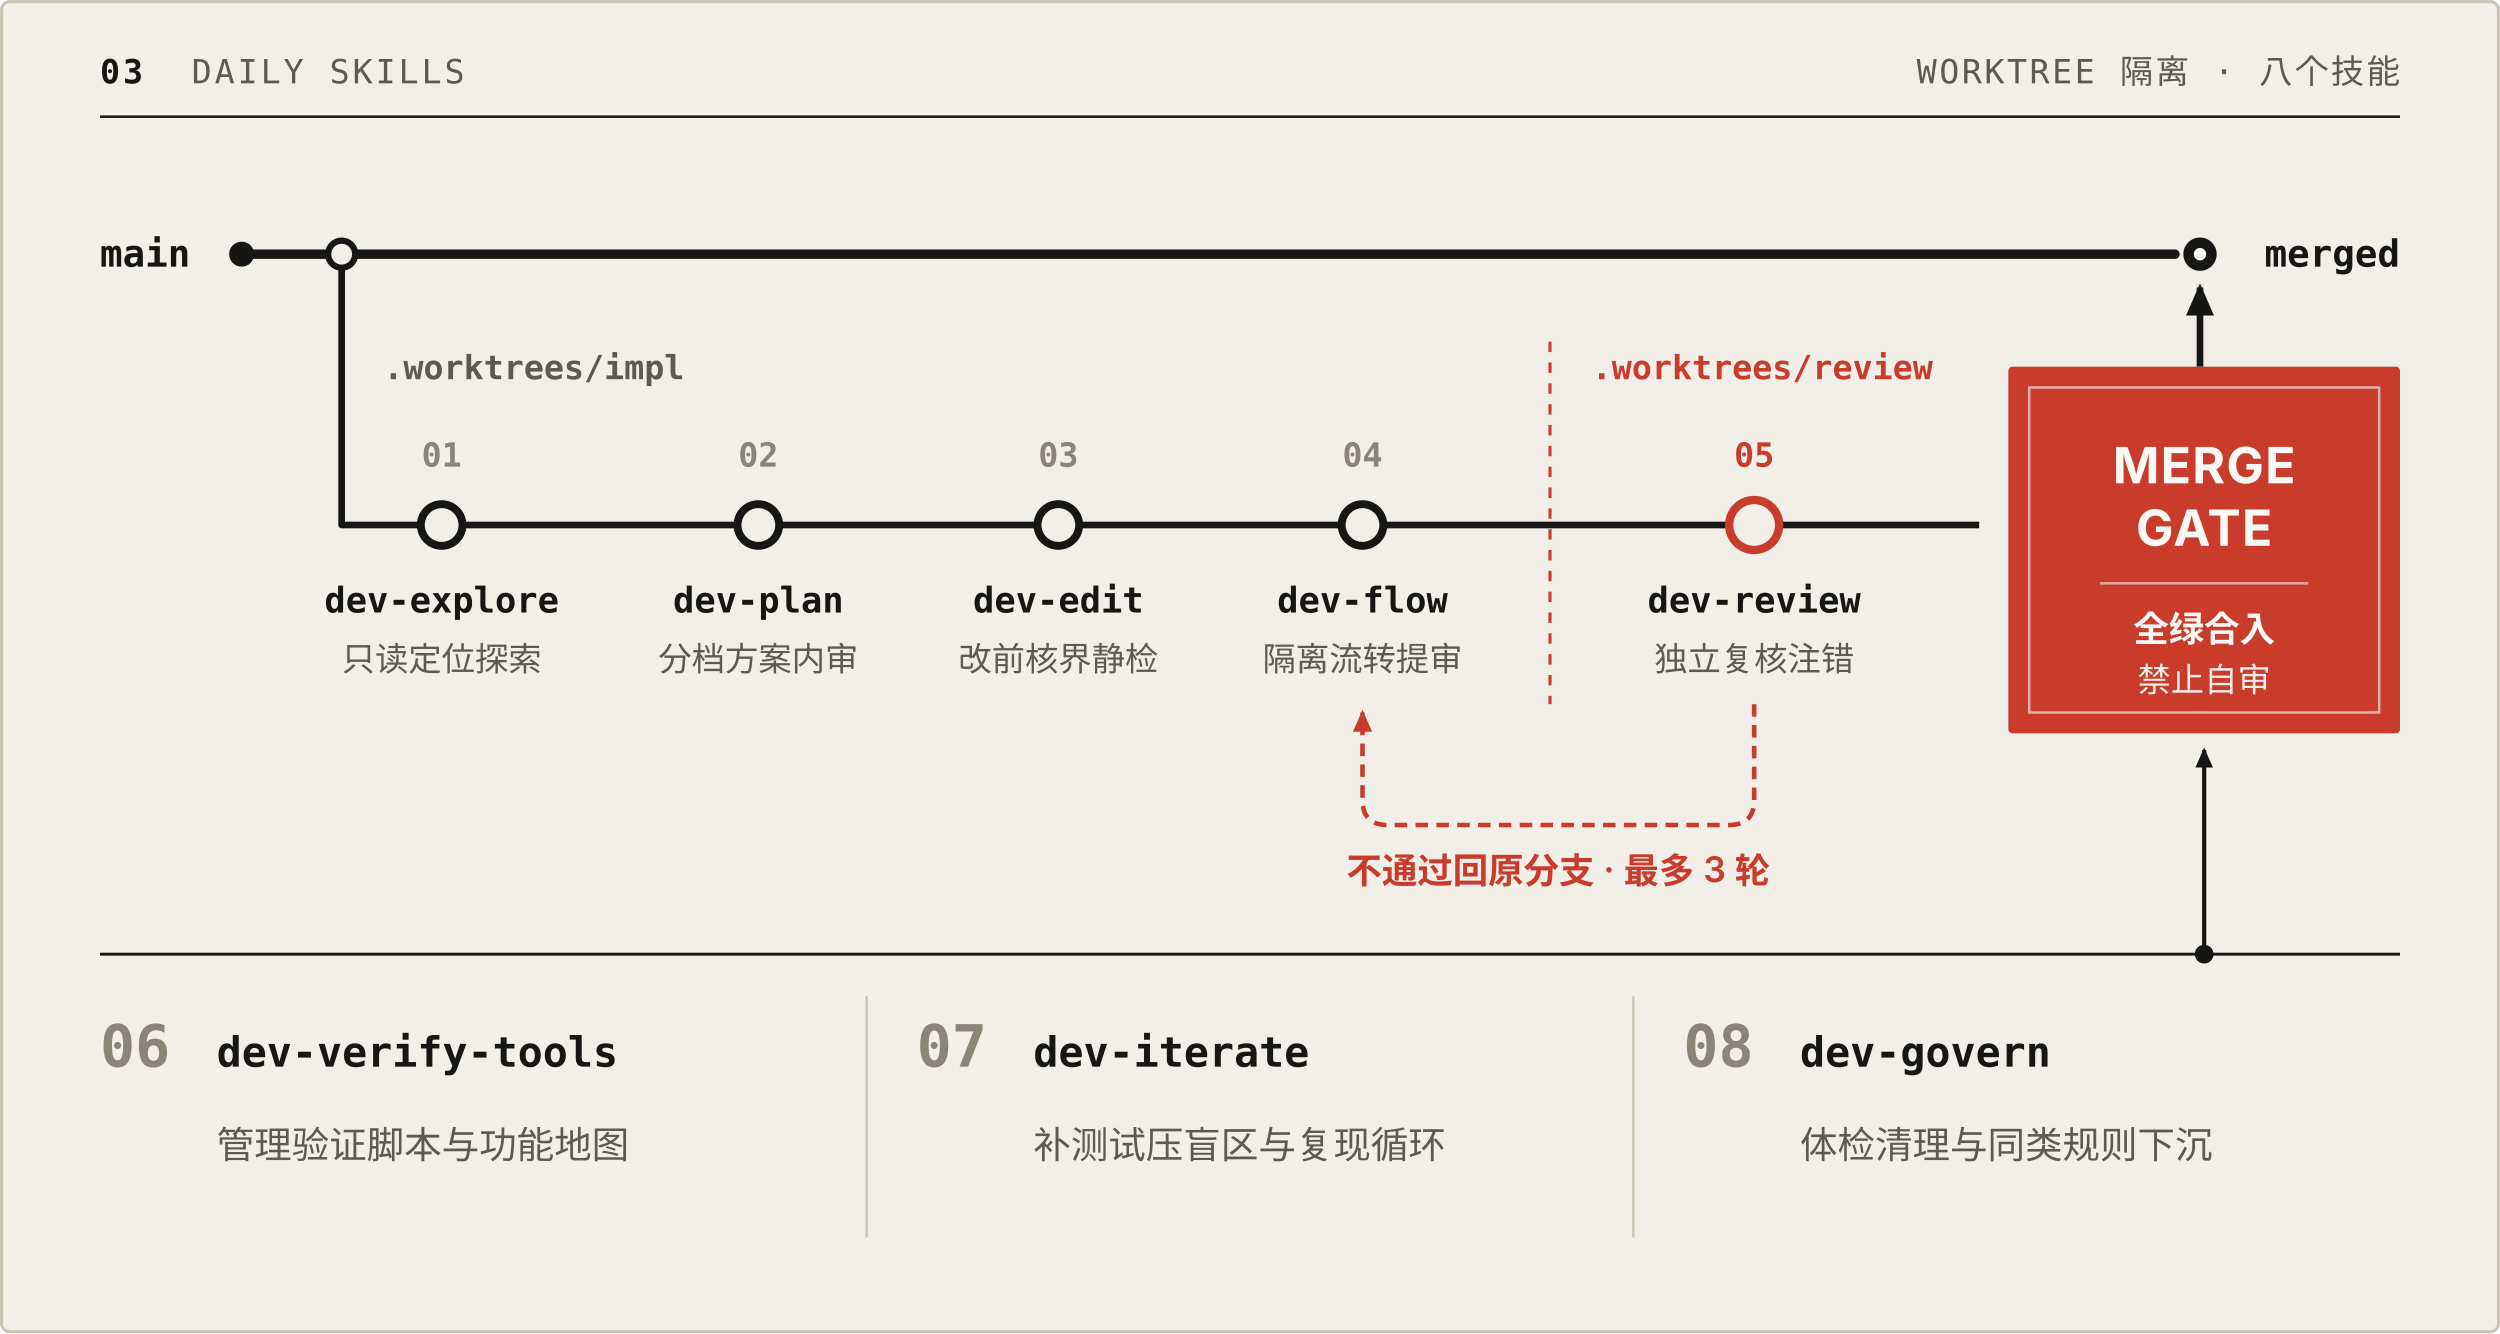
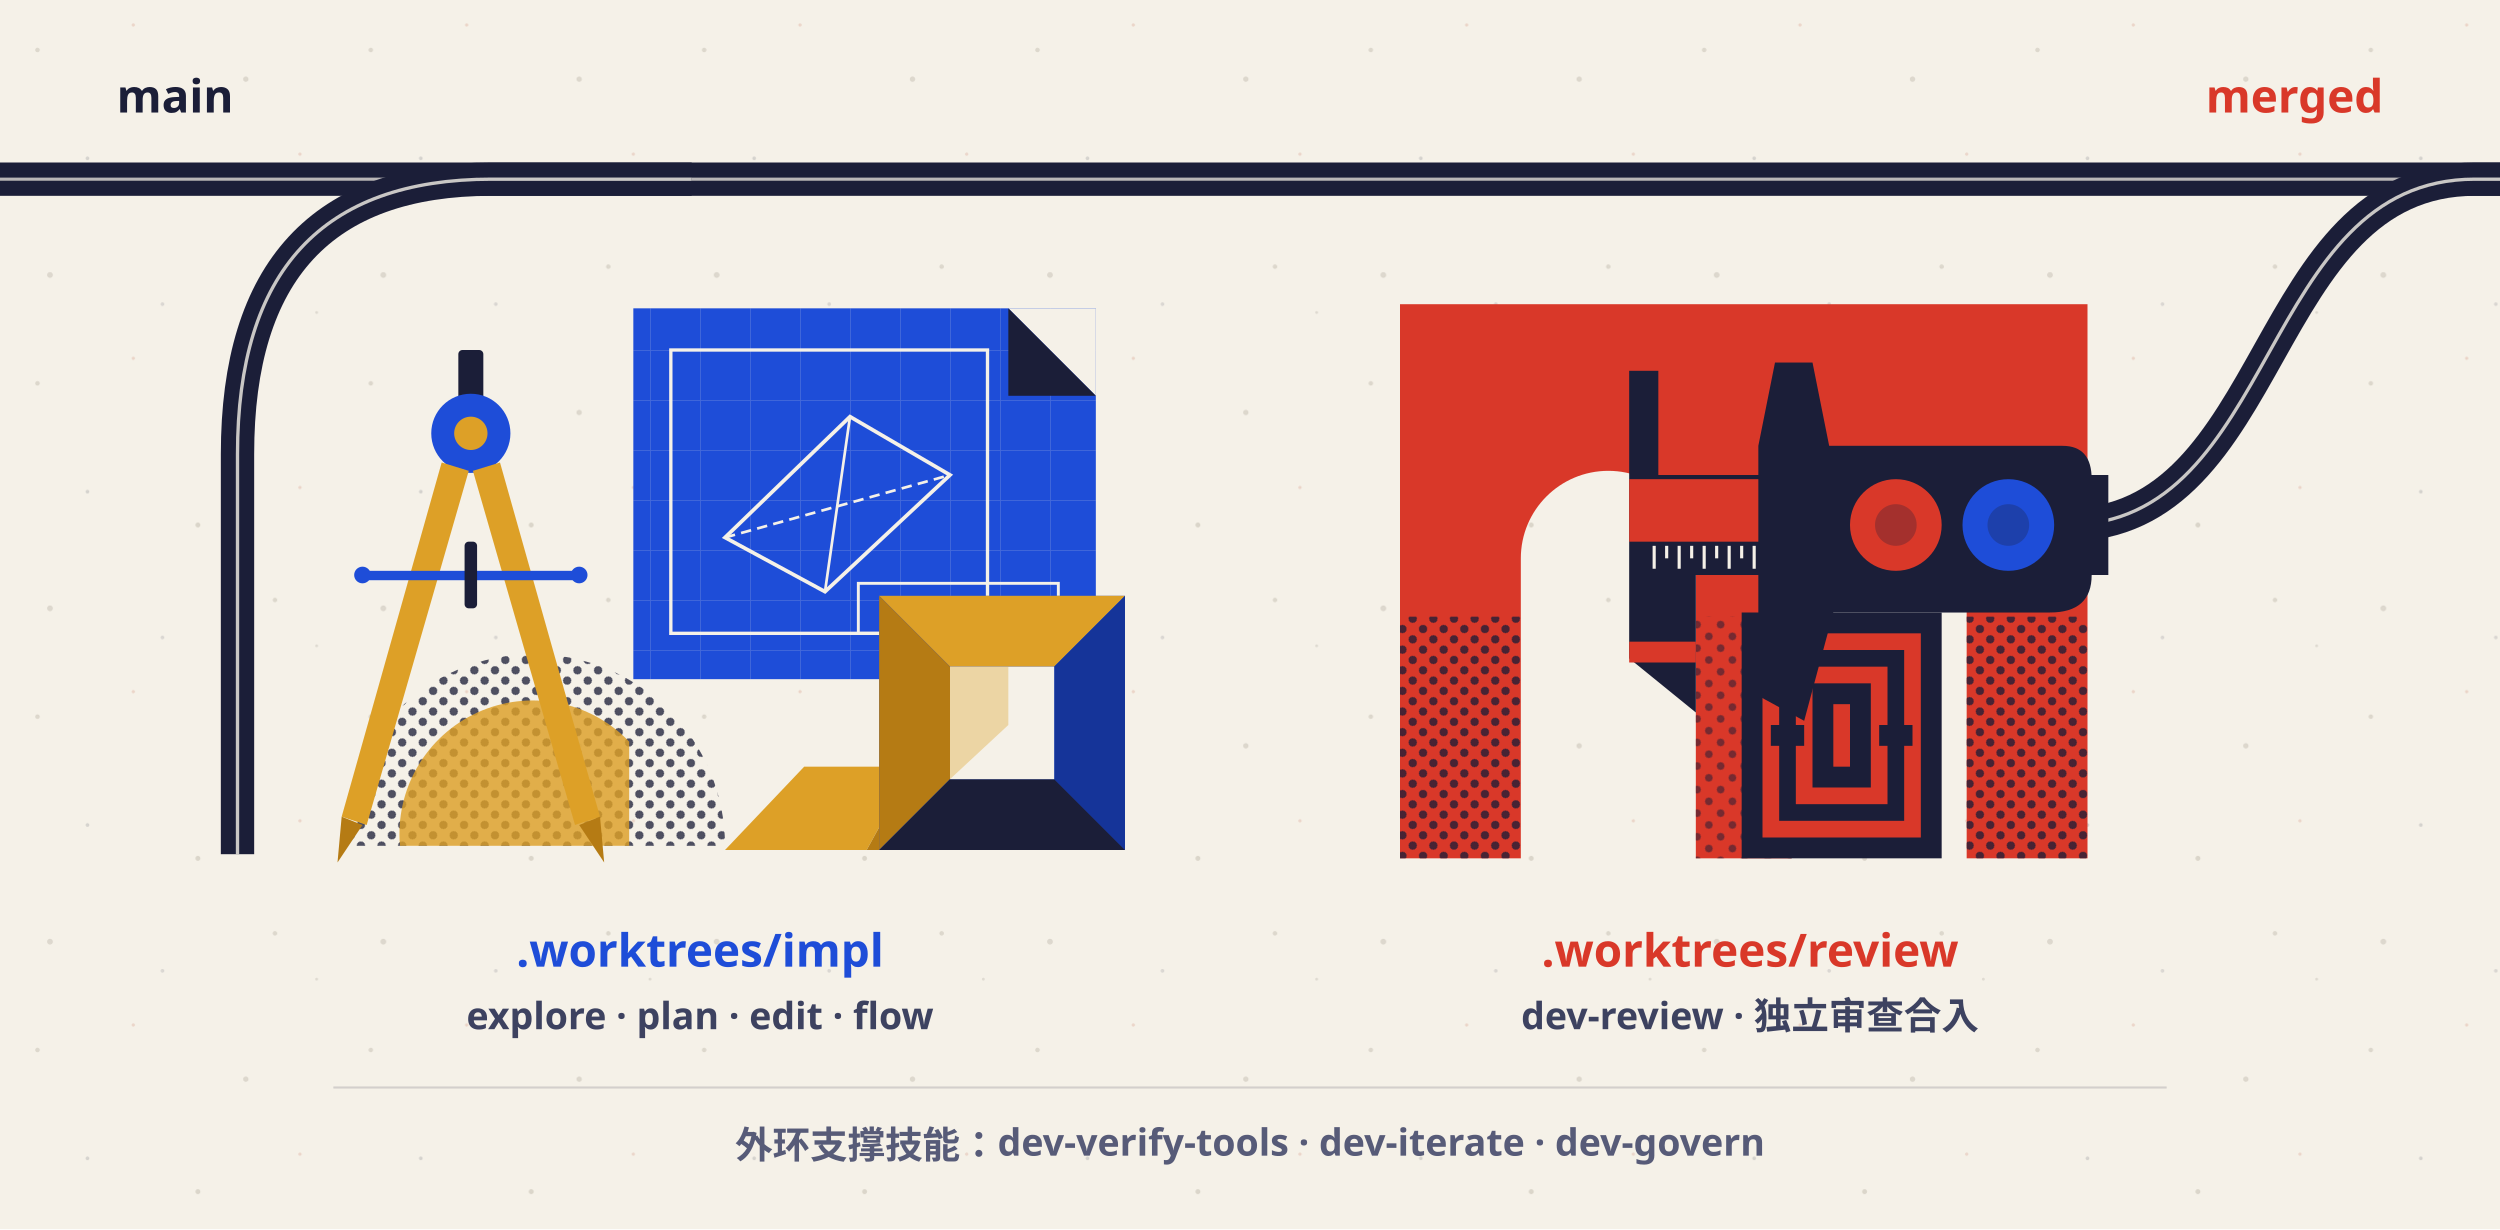
- <svg xmlns="http://www.w3.org/2000/svg" viewBox="0 0 1200 640" width="1200" height="640" role="img" aria-labelledby="ar-t ar-d">
+ <svg xmlns="http://www.w3.org/2000/svg" width="1200" height="590" viewBox="0 0 1200 590" role="img" aria-labelledby="svg-title svg-desc">
  <defs>
-     <style>
-       .sans { font-family: 'Inter', 'Helvetica Neue', 'PingFang SC', 'Microsoft YaHei', 'Noto Sans SC', -apple-system, BlinkMacSystemFont, sans-serif; }
-       .mono { font-family: 'JetBrains Mono', 'SFMono-Regular', 'Fira Code', Consolas, monospace; }
-     </style>
-     <marker id="a-ink" viewBox="0 0 10 10" refX="8" refY="5" markerWidth="6" markerHeight="6" orient="auto">
-       <path d="M 1 1.5 L 9 5 L 1 8.5 z" fill="#161614" />
-     </marker>
-     <marker id="a-red" viewBox="0 0 10 10" refX="8" refY="5" markerWidth="6" markerHeight="6" orient="auto">
-       <path d="M 1 1.5 L 9 5 L 1 8.5 z" fill="#C93B2B" />
-     </marker>
+     <pattern id="paper-speck" width="160" height="160" patternUnits="userSpaceOnUse">
+       <circle cx="18" cy="24" r="1.1" fill="#8C8270" fill-opacity="0.22" />
+       <circle cx="64" cy="12" r="0.8" fill="#B5482A" fill-opacity="0.16" />
+       <circle cx="118" cy="38" r="1.3" fill="#6F6758" fill-opacity="0.18" />
+       <circle cx="42" cy="76" r="0.9" fill="#1B1E38" fill-opacity="0.14" />
+       <circle cx="95" cy="92" r="1.2" fill="#8C8270" fill-opacity="0.24" />
+       <circle cx="144" cy="74" r="0.8" fill="#B5482A" fill-opacity="0.15" />
+       <circle cx="24" cy="132" r="1.4" fill="#7D7464" fill-opacity="0.2" />
+       <circle cx="78" cy="146" r="0.9" fill="#1B1E38" fill-opacity="0.12" />
+       <circle cx="132" cy="128" r="1.1" fill="#8C8270" fill-opacity="0.22" />
+       <circle cx="152" cy="150" r="0.7" fill="#6F6758" fill-opacity="0.16" />
+     </pattern>
+     <pattern id="ht-indigo" width="8" height="8" patternUnits="userSpaceOnUse" patternTransform="rotate(45)">
+       <circle cx="4" cy="4" r="1.85" fill="#1B1E38" fill-opacity="0.52" />
+     </pattern>
+     <pattern id="ht-indigo-dense" width="7" height="7" patternUnits="userSpaceOnUse" patternTransform="rotate(45)">
+       <circle cx="3.5" cy="3.5" r="2.0" fill="#1B1E38" fill-opacity="0.76" />
+     </pattern>
+     <pattern id="ht-red" width="8" height="8" patternUnits="userSpaceOnUse" patternTransform="rotate(45)">
+       <circle cx="4" cy="4" r="1.85" fill="#D93829" fill-opacity="0.58" />
+     </pattern>
+     <pattern id="ht-cobalt" width="8" height="8" patternUnits="userSpaceOnUse" patternTransform="rotate(45)">
+       <circle cx="4" cy="4" r="1.75" fill="#1E4DD8" fill-opacity="0.48" />
+     </pattern>
+     <pattern id="ht-ochre" width="8" height="8" patternUnits="userSpaceOnUse" patternTransform="rotate(45)">
+       <circle cx="4" cy="4" r="1.85" fill="#DDA027" fill-opacity="0.62" />
+     </pattern>
+     <pattern id="ht-cream" width="7" height="7" patternUnits="userSpaceOnUse" patternTransform="rotate(45)">
+       <circle cx="3.5" cy="3.5" r="1.75" fill="#F5F1E8" fill-opacity="0.65" />
+     </pattern>
+     <pattern id="blueprint-grid" width="24" height="24" patternUnits="userSpaceOnUse">
+       <path d="M 24 0 L 0 0 0 24" fill="none" stroke="#F5F1E8" stroke-opacity="0.18" stroke-width="0.8" />
+     </pattern>
  </defs>
-   <rect x="0.75" y="0.75" width="1198.5" height="638.5" rx="4" fill="#F2EFE9" stroke="#CBC4B6" stroke-width="1.5" />
-   <text x="48" y="40" class="mono" font-size="16" font-weight="600" letter-spacing="1.4" fill="#161614">03</text>
-   <text x="92" y="40" class="mono" font-size="16" font-weight="500" letter-spacing="1.4" fill="#5E5A53">DAILY SKILLS</text>
-   <text x="1152" y="40" class="mono" font-size="16" font-weight="500" letter-spacing="1.2" fill="#5E5A53" text-anchor="end">WORKTREE 隔离 · 八个技能</text>
-   <line x1="48" y1="56" x2="1152" y2="56" stroke="#161614" stroke-width="1.2" />
-   <text x="48" y="128" class="mono" font-size="18" font-weight="700" fill="#161614">main</text>
-   <line x1="116" y1="122" x2="1044" y2="122" stroke="#161614" stroke-width="4.5" stroke-linecap="round" />
-   <circle cx="116" cy="122" r="6" fill="#161614" />
-   <text x="1152" y="128" class="mono" font-size="18" font-weight="700" fill="#161614" text-anchor="end">merged</text>
-   <circle cx="1056" cy="122" r="8" fill="#161614" />
-   <circle cx="1056" cy="122" r="3" fill="#FAF8F4" />
-   <path d="M 164 122 L 164 252 L 950 252" fill="none" stroke="#161614" stroke-width="3.2" stroke-linejoin="round" />
-   <circle cx="164" cy="122" r="6.5" fill="#F2EFE9" stroke="#161614" stroke-width="3" />
-   <text x="184" y="182" class="mono" font-size="16" font-weight="700" fill="#5E5A53">.worktrees/impl</text>
-   <line x1="744" y1="164" x2="744" y2="338" stroke="#C93B2B" stroke-width="1.5" stroke-dasharray="5 5" />
-   <text x="764" y="182" class="mono" font-size="16" font-weight="700" fill="#C93B2B">.worktrees/review</text>
-   <circle cx="212" cy="252" r="10" fill="#F2EFE9" stroke="#161614" stroke-width="3.8" />
-   <text x="212" y="224" class="mono" font-size="16" font-weight="700" fill="#8A8479" text-anchor="middle">01</text>
-   <text x="212" y="294" class="mono" font-size="17" font-weight="700" fill="#161614" text-anchor="middle">dev-explore</text>
-   <text x="212" y="322" class="sans" font-size="16" fill="#5E5A53" text-anchor="middle">只读定位探索</text>
-   <circle cx="364" cy="252" r="10" fill="#F2EFE9" stroke="#161614" stroke-width="3.8" />
-   <text x="364" y="224" class="mono" font-size="16" font-weight="700" fill="#8A8479" text-anchor="middle">02</text>
-   <text x="364" y="294" class="mono" font-size="17" font-weight="700" fill="#161614" text-anchor="middle">dev-plan</text>
-   <text x="364" y="322" class="sans" font-size="16" fill="#5E5A53" text-anchor="middle">分档方案内审</text>
-   <circle cx="508" cy="252" r="10" fill="#F2EFE9" stroke="#161614" stroke-width="3.8" />
-   <text x="508" y="224" class="mono" font-size="16" font-weight="700" fill="#8A8479" text-anchor="middle">03</text>
-   <text x="508" y="294" class="mono" font-size="17" font-weight="700" fill="#161614" text-anchor="middle">dev-edit</text>
-   <text x="508" y="322" class="sans" font-size="16" fill="#5E5A53" text-anchor="middle">改前核界静检</text>
-   <circle cx="654" cy="252" r="10" fill="#F2EFE9" stroke="#161614" stroke-width="3.8" />
-   <text x="654" y="224" class="mono" font-size="16" font-weight="700" fill="#8A8479" text-anchor="middle">04</text>
-   <text x="654" y="294" class="mono" font-size="17" font-weight="700" fill="#161614" text-anchor="middle">dev-flow</text>
-   <text x="654" y="322" class="sans" font-size="16" fill="#5E5A53" text-anchor="middle">隔离流转提审</text>
-   <circle cx="842" cy="252" r="12" fill="#F2EFE9" stroke="#C93B2B" stroke-width="4" />
-   <text x="842" y="224" class="mono" font-size="16" font-weight="700" fill="#C93B2B" text-anchor="middle">05</text>
-   <text x="842" y="294" class="mono" font-size="17" font-weight="700" fill="#161614" text-anchor="middle">dev-review</text>
-   <text x="842" y="322" class="sans" font-size="16" fill="#5E5A53" text-anchor="middle">独立复核注错</text>
-   <path d="M 842 338 L 842 384 Q 842 396 830 396 L 666 396 Q 654 396 654 384 L 654 342" fill="none" stroke="#C93B2B" stroke-width="2.2" stroke-dasharray="6 4" marker-end="url(#a-red)" />
-   <text x="748" y="424" class="sans" font-size="17" font-weight="600" fill="#C93B2B" text-anchor="middle">不通过回原分支 · 最多 3 轮</text>
-   <rect x="964" y="176" width="188" height="176" rx="2" fill="#C93B2B" />
-   <rect x="974" y="186" width="168" height="156" fill="none" stroke="#F2EFE9" stroke-opacity="0.65" stroke-width="1.2" />
-   <text x="1058" y="232" class="sans" font-size="24" font-weight="700" fill="#FAF8F4" text-anchor="middle" letter-spacing="0.6">MERGE</text>
-   <text x="1058" y="262" class="sans" font-size="24" font-weight="700" fill="#FAF8F4" text-anchor="middle" letter-spacing="0.6">GATE</text>
-   <line x1="1008" y1="280" x2="1108" y2="280" stroke="#F2EFE9" stroke-opacity="0.6" stroke-width="1.2" />
-   <text x="1058" y="308" class="sans" font-size="17" font-weight="600" fill="#FAF8F4" text-anchor="middle">全绿合入</text>
-   <text x="1058" y="332" class="mono" font-size="16" font-weight="500" fill="#F2EFE9" text-anchor="middle">禁止自审</text>
-   <line x1="1056" y1="176" x2="1056" y2="138" stroke="#161614" stroke-width="3.2" marker-end="url(#a-ink)" />
-   <line x1="48" y1="458" x2="1152" y2="458" stroke="#161614" stroke-width="1.4" />
-   <line x1="1058" y1="458" x2="1058" y2="360" stroke="#161614" stroke-width="2" marker-end="url(#a-ink)" />
-   <circle cx="1058" cy="458" r="4.5" fill="#161614" />
-   <line x1="416" y1="478" x2="416" y2="594" stroke="#CBC4B6" stroke-width="1.2" />
-   <line x1="784" y1="478" x2="784" y2="594" stroke="#CBC4B6" stroke-width="1.2" />
-   <text x="48" y="512" class="mono" font-size="28" font-weight="700" fill="#8A8479">06</text>
-   <text x="104" y="512" class="mono" font-size="20" font-weight="700" fill="#161614">dev-verify-tools</text>
-   <text x="104" y="556" class="sans" font-size="18" fill="#5E5A53">管理验证脚本与功能地图</text>
-   <text x="440" y="512" class="mono" font-size="28" font-weight="700" fill="#8A8479">07</text>
-   <text x="496" y="512" class="mono" font-size="20" font-weight="700" fill="#161614">dev-iterate</text>
-   <text x="496" y="556" class="sans" font-size="18" fill="#5E5A53">补测试压盲区与复现循环</text>
-   <text x="808" y="512" class="mono" font-size="28" font-weight="700" fill="#8A8479">08</text>
-   <text x="864" y="512" class="mono" font-size="20" font-weight="700" fill="#161614">dev-govern</text>
-   <text x="864" y="556" class="sans" font-size="18" fill="#5E5A53">体检清理与同类规则下沉</text>
+   <rect width="1200" height="590" fill="#F5F1E8" />
+   <rect width="1200" height="590" fill="url(#paper-speck)" />
+   <g id="top-main-rail">
+     <text x="56" y="54" font-family="ui-monospace, 'SFMono-Regular', Menlo, Consolas, 'PingFang SC', 'Hiragino Sans GB', 'Microsoft YaHei', sans-serif" font-size="22" font-weight="800" fill="#1B1E38">main</text>
+     <text x="1144" y="54" text-anchor="end" font-family="ui-monospace, 'SFMono-Regular', Menlo, Consolas, 'PingFang SC', 'Hiragino Sans GB', 'Microsoft YaHei', sans-serif" font-size="22" font-weight="800" fill="#D93829">merged</text>
+     <rect x="0" y="78" width="1200" height="16" fill="#1B1E38" />
+     <line x1="0" y1="86" x2="1200" y2="86" stroke="#F5F1E8" stroke-width="1.5" stroke-opacity="0.72" />
+   </g>
+   <g id="left-turnout">
+     <path d="M 332 86 L 236 86 Q 114 86 114 218 L 114 410" fill="none" stroke="#1B1E38" stroke-width="16" />
+     <path d="M 332 86 L 236 86 Q 114 86 114 218 L 114 410" fill="none" stroke="#F5F1E8" stroke-width="1.6" stroke-opacity="0.8" />
+   </g>
+   <g id="impl-bay">
+     <path d="M 164 406 A 92 92 0 0 1 348 406 Z" fill="url(#ht-indigo-dense)" />
+     <path d="M 192 406 A 64 64 0 0 1 302 356 L 302 406 Z" fill="#DDA027" fill-opacity="0.82" />
+     <rect x="304" y="148" width="222" height="178" fill="#1E4DD8" />
+     <rect x="304" y="148" width="222" height="178" fill="url(#blueprint-grid)" />
+     <polygon points="484,148 526,148 526,190" fill="#F5F1E8" />
+     <polygon points="484,148 526,190 484,190" fill="#1B1E38" />
+     <rect x="322" y="168" width="152" height="136" fill="none" stroke="#F5F1E8" stroke-width="1.6" />
+     <polygon points="348,258 408,200 456,228 396,284" fill="none" stroke="#F5F1E8" stroke-width="1.8" />
+     <line x1="348" y1="258" x2="456" y2="228" stroke="#F5F1E8" stroke-width="1.3" stroke-dasharray="5 3" />
+     <line x1="408" y1="200" x2="396" y2="284" stroke="#F5F1E8" stroke-width="1.3" />
+     <rect x="412" y="280" width="96" height="24" fill="none" stroke="#F5F1E8" stroke-width="1.4" />
+     <rect x="220" y="168" width="12" height="26" rx="2" fill="#1B1E38" />
+     <circle cx="226" cy="208" r="19" fill="#1E4DD8" />
+     <circle cx="226" cy="208" r="8" fill="#DDA027" />
+     <polygon points="212,222 225,226 176,396 164,392" fill="#DDA027" />
+     <polygon points="227,226 240,222 288,392 276,396" fill="#DDA027" />
+     <polygon points="164,392 174,396 162,414" fill="#B57B14" />
+     <polygon points="278,396 288,392 290,414" fill="#B57B14" />
+     <rect x="174" y="274" width="104" height="4.5" fill="#1E4DD8" />
+     <circle cx="174" cy="276" r="4" fill="#1E4DD8" />
+     <circle cx="278" cy="276" r="4" fill="#1E4DD8" />
+     <rect x="223" y="260" width="6" height="32" rx="2" fill="#1B1E38" />
+     <polygon points="348,408 386,368 438,368 416,408" fill="#DDA027" />
+     <polygon points="416,408 438,368 438,408" fill="#B57B14" />
+     <g transform="translate(422, 286)">
+       <rect x="0" y="0" width="118" height="122" fill="#1E4DD8" />
+       <polygon points="0,0 118,0 84,34 34,34" fill="#DDA027" />
+       <polygon points="0,0 34,34 34,88 0,122" fill="#B57B14" />
+       <polygon points="118,0 118,122 84,88 84,34" fill="#153499" />
+       <polygon points="34,88 84,88 118,122 0,122" fill="#1B1E38" />
+       <rect x="34" y="34" width="50" height="54" fill="#F5F1E8" />
+       <polygon points="34,34 62,34 62,62 34,88" fill="#DDA027" fill-opacity="0.35" />
+     </g>
+   </g>
+   <g id="review-bay">
+     <path d="M 672 412 L 672 146 L 1002 146 L 1002 412 L 944 412 L 944 268 A 42 42 0 0 0 860 268 L 860 412 L 814 412 L 814 268 A 42 42 0 0 0 730 268 L 730 412 Z" fill="#D93829" />
+     <rect x="672" y="296" width="58" height="116" fill="url(#ht-indigo-dense)" />
+     <rect x="944" y="296" width="58" height="116" fill="url(#ht-indigo-dense)" />
+     <rect x="814" y="296" width="46" height="116" fill="url(#ht-indigo)" />
+     <g id="labyrinth-seal" transform="translate(836, 294)">
+       <rect x="0" y="0" width="96" height="118" fill="#1B1E38" />
+       <path d="M 14 14 L 82 14 L 82 104 L 14 104 Z" fill="none" stroke="#D93829" stroke-width="8" />
+       <path d="M 30 30 L 66 30 L 66 88 L 30 88 Z" fill="none" stroke="#D93829" stroke-width="8" />
+       <line x1="14" y1="59" x2="30" y2="59" stroke="#1B1E38" stroke-width="10" />
+       <line x1="66" y1="59" x2="82" y2="59" stroke="#1B1E38" stroke-width="10" />
+       <rect x="44" y="44" width="8" height="30" fill="#D93829" />
+     </g>
+     <path d="M 992 252 C 1094 252, 1084 86, 1188 86 L 1200 86" fill="none" stroke="#1B1E38" stroke-width="16" />
+     <path d="M 992 252 C 1094 252, 1084 86, 1188 86 L 1200 86" fill="none" stroke="#F5F1E8" stroke-width="1.6" stroke-opacity="0.8" />
+     <g id="caliper">
+       <path d="M 782 178 L 796 178 L 796 228 L 1012 228 L 1012 276 L 814 276 L 814 342 L 782 316 Z" fill="#1B1E38" />
+       <rect x="782" y="230" width="82" height="30" fill="#D93829" />
+       <line x1="794" y1="262" x2="794" y2="273" stroke="#F5F1E8" stroke-width="1.5" />
+       <line x1="800" y1="262" x2="800" y2="268" stroke="#F5F1E8" stroke-width="1.5" />
+       <line x1="806" y1="262" x2="806" y2="273" stroke="#F5F1E8" stroke-width="1.5" />
+       <line x1="812" y1="262" x2="812" y2="268" stroke="#F5F1E8" stroke-width="1.5" />
+       <line x1="818" y1="262" x2="818" y2="273" stroke="#F5F1E8" stroke-width="1.5" />
+       <line x1="824" y1="262" x2="824" y2="268" stroke="#F5F1E8" stroke-width="1.5" />
+       <line x1="830" y1="262" x2="830" y2="273" stroke="#F5F1E8" stroke-width="1.5" />
+       <line x1="836" y1="262" x2="836" y2="268" stroke="#F5F1E8" stroke-width="1.5" />
+       <line x1="842" y1="262" x2="842" y2="273" stroke="#F5F1E8" stroke-width="1.5" />
+       <line x1="848" y1="262" x2="848" y2="268" stroke="#F5F1E8" stroke-width="1.5" />
+       <line x1="854" y1="262" x2="854" y2="273" stroke="#F5F1E8" stroke-width="1.5" />
+       <path d="M 852 174 L 870 174 L 878 214 L 990 214 Q 1004 214 1004 230 L 1004 276 Q 1004 294 984 294 L 880 294 L 866 346 L 844 334 L 844 214 Z" fill="#1B1E38" />
+       <circle cx="910" cy="252" r="22" fill="#D93829" />
+       <circle cx="910" cy="252" r="10" fill="#1B1E38" fill-opacity="0.28" />
+       <circle cx="964" cy="252" r="22" fill="#1E4DD8" />
+       <circle cx="964" cy="252" r="10" fill="#1B1E38" fill-opacity="0.28" />
+       <rect x="782" y="308" width="32" height="10" fill="#D93829" />
+     </g>
+   </g>
+   <g id="bay-labels">
+     <text x="336" y="464" text-anchor="middle" font-family="ui-monospace, 'SFMono-Regular', Menlo, Consolas, 'PingFang SC', 'Hiragino Sans GB', 'Microsoft YaHei', sans-serif" font-size="22" font-weight="800" fill="#1E4DD8">.worktrees/impl</text>
+     <text x="336" y="494" text-anchor="middle" font-family="ui-monospace, 'SFMono-Regular', Menlo, Consolas, 'PingFang SC', 'Hiragino Sans GB', 'Microsoft YaHei', sans-serif" font-size="18" font-weight="600" fill="#3D4260">explore · plan · edit · flow</text>
+     <text x="840" y="464" text-anchor="middle" font-family="ui-monospace, 'SFMono-Regular', Menlo, Consolas, 'PingFang SC', 'Hiragino Sans GB', 'Microsoft YaHei', sans-serif" font-size="22" font-weight="800" fill="#D93829">.worktrees/review</text>
+     <text x="840" y="494" text-anchor="middle" font-family="ui-monospace, 'SFMono-Regular', Menlo, Consolas, 'PingFang SC', 'Hiragino Sans GB', 'Microsoft YaHei', sans-serif" font-size="18" font-weight="600" fill="#3D4260">dev-review · 独立审查合入</text>
+     <line x1="160" y1="522" x2="1040" y2="522" stroke="#1B1E38" stroke-opacity="0.16" stroke-width="1" />
+     <text x="600" y="556" text-anchor="middle" font-family="ui-monospace, 'SFMono-Regular', Menlo, Consolas, 'PingFang SC', 'Hiragino Sans GB', 'Microsoft YaHei', sans-serif" font-size="18" font-weight="600" fill="#575B78">外环支撑技能：dev-verify-tools · dev-iterate · dev-govern</text>
+   </g>
</svg>
